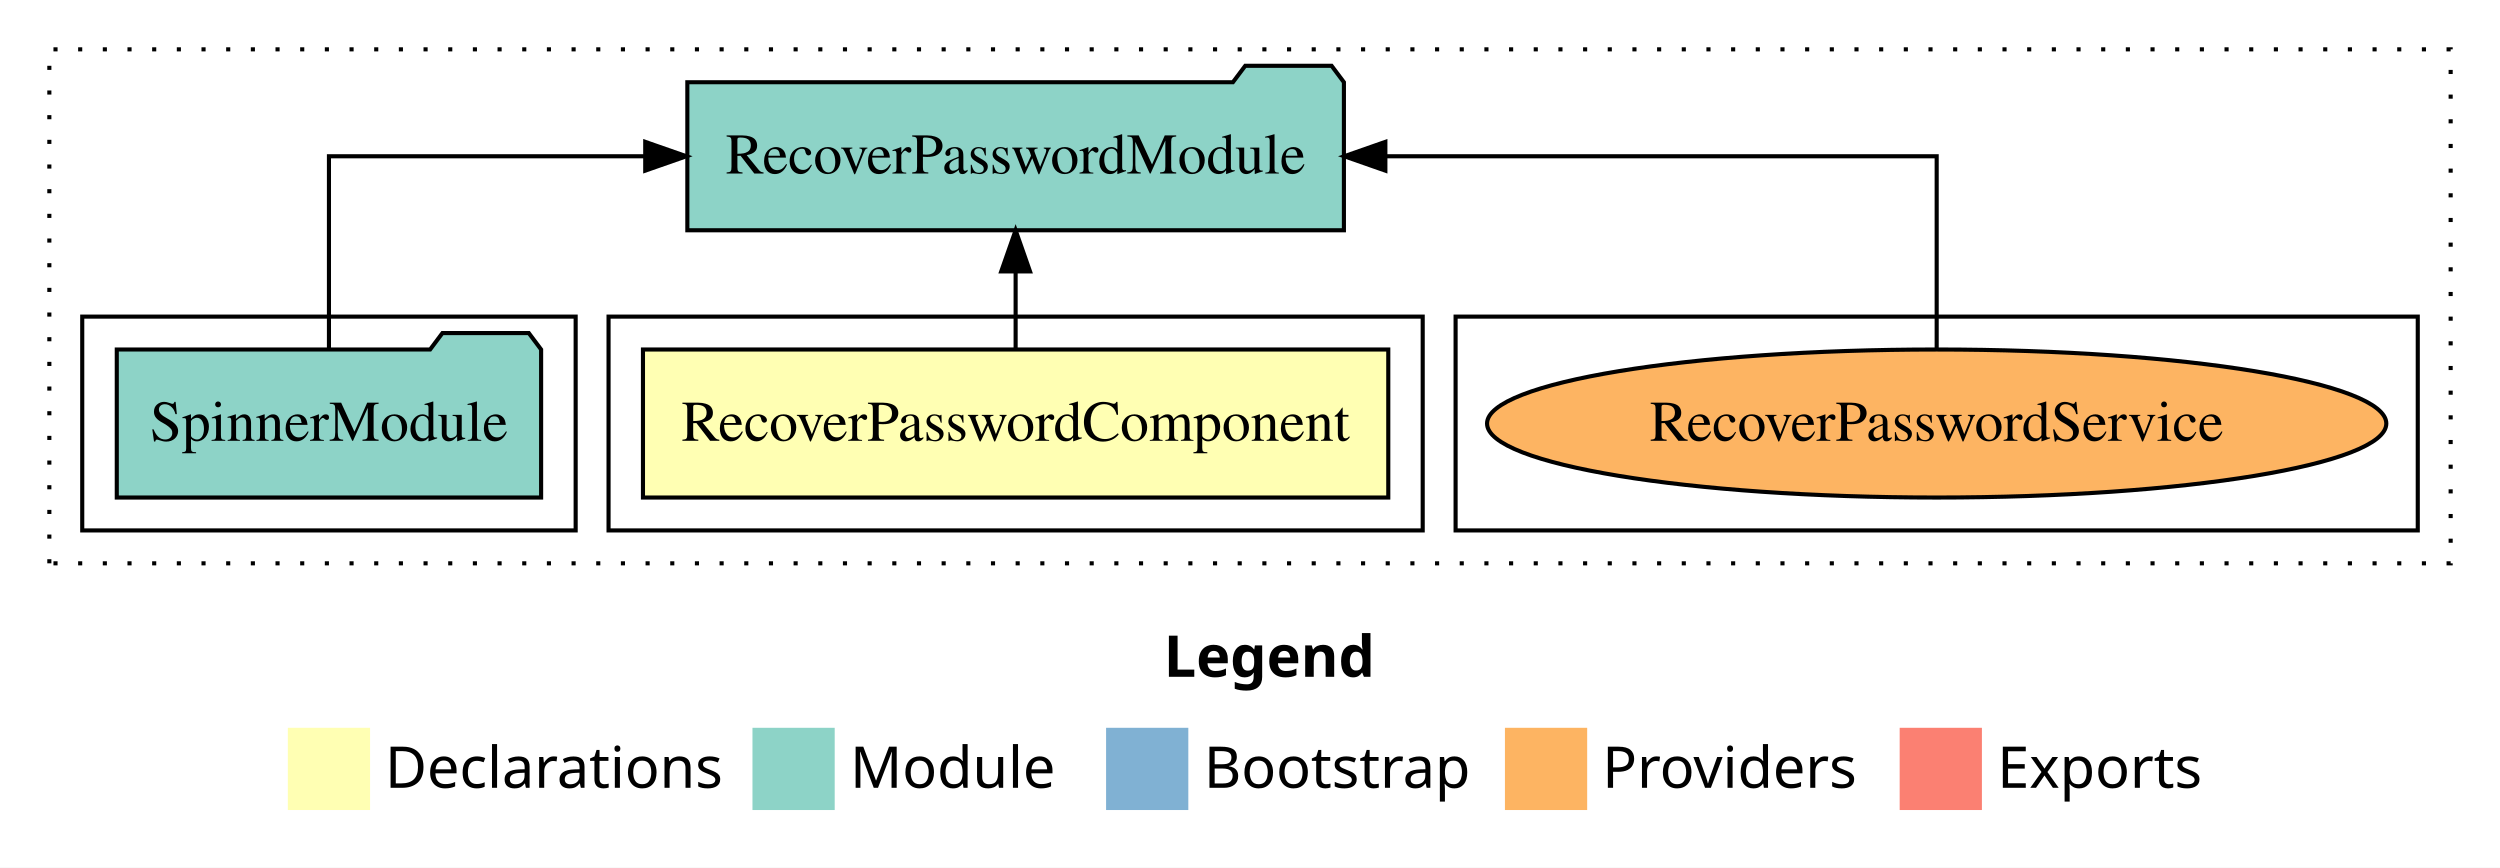
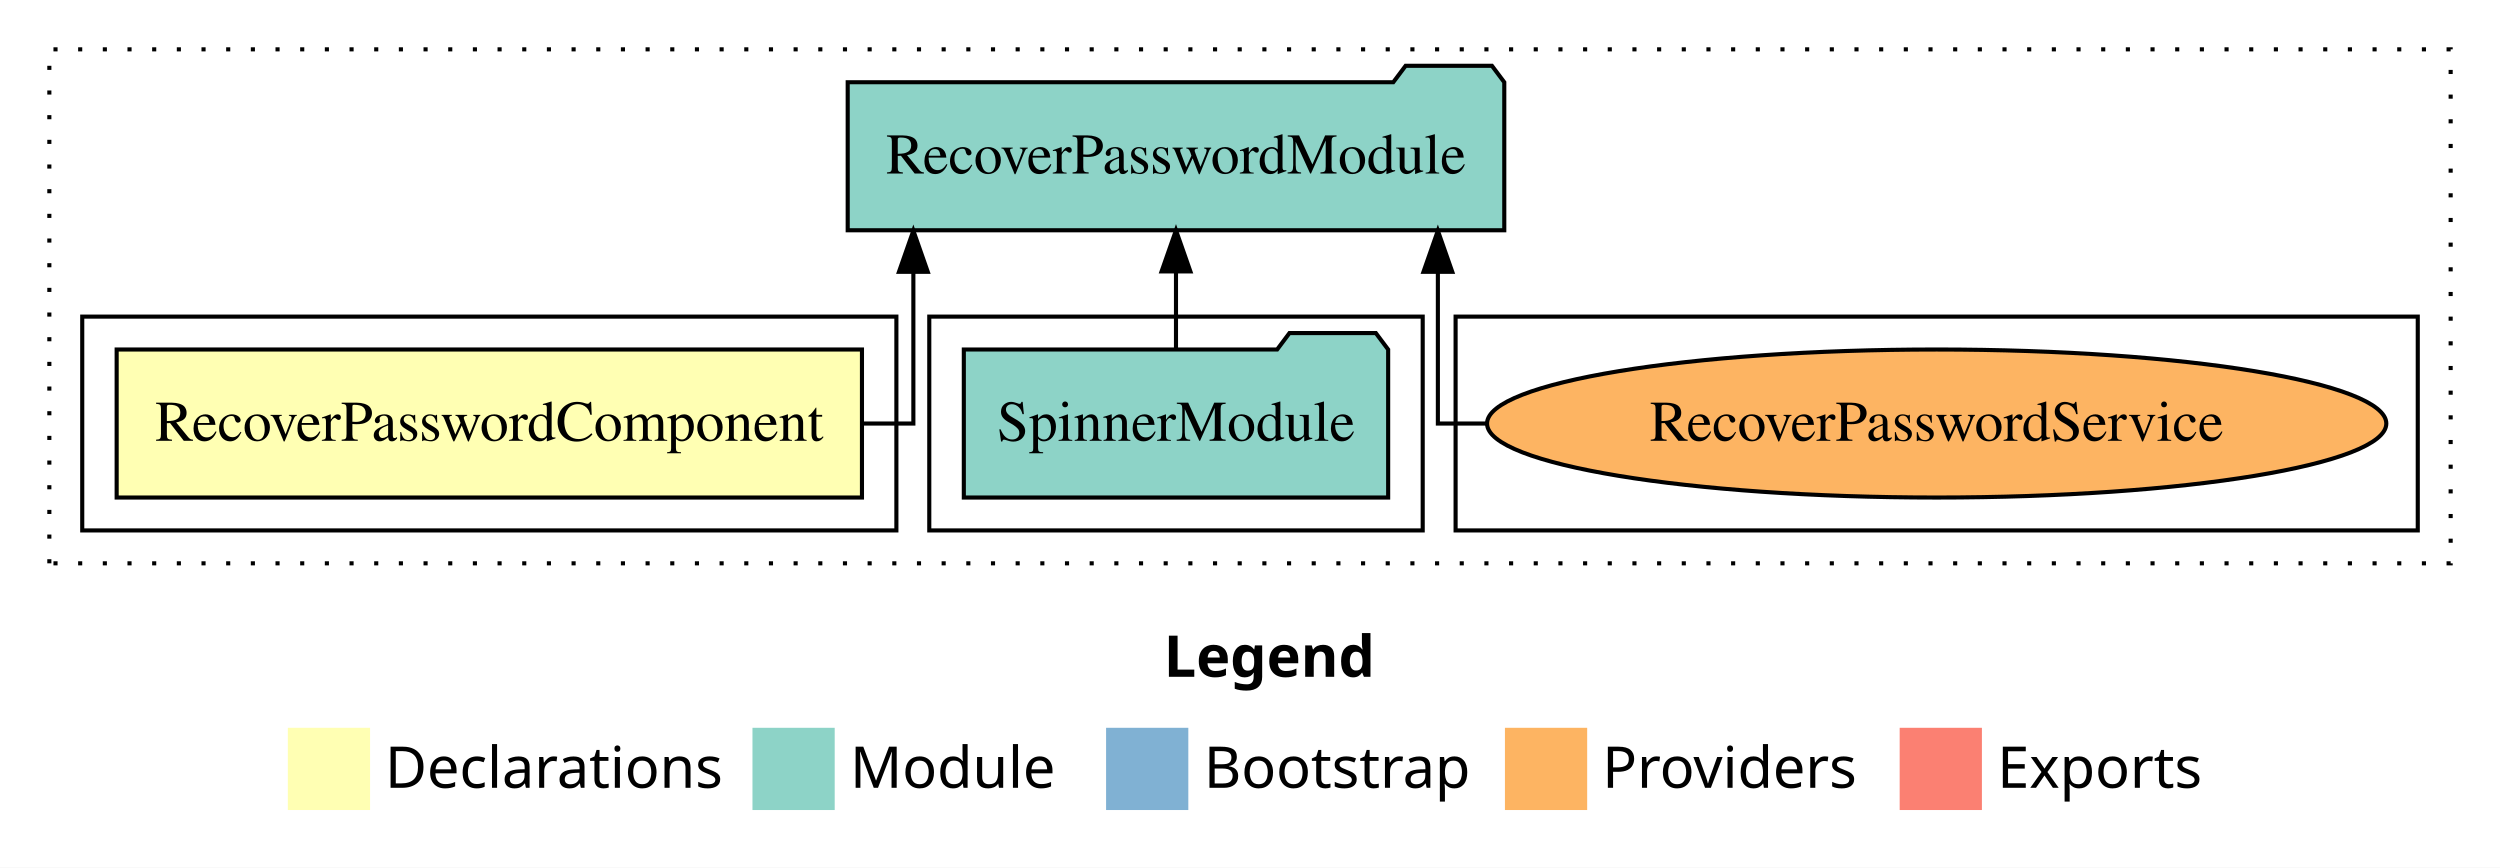
<svg xmlns="http://www.w3.org/2000/svg" width="608pt" height="211pt" viewBox="0.00 0.00 608.00 211.00">
  <g id="graph0" class="graph" transform="scale(1 1) rotate(0) translate(4 207)">
    <polygon fill="white" stroke="transparent" points="-4,4 -4,-207 604,-207 604,4 -4,4" />
    <text text-anchor="start" x="279.01" y="-42.4" font-family="Times-12" font-weight="bold" font-size="14.00">Legend</text>
    <polygon fill="#ffffb3" stroke="transparent" points="66,-10 66,-30 86,-30 86,-10 66,-10" />
    <text text-anchor="start" x="89.63" y="-15.4" font-family="Times-12" font-size="14.00">  Declarations</text>
    <polygon fill="#8dd3c7" stroke="transparent" points="179,-10 179,-30 199,-30 199,-10 179,-10" />
    <text text-anchor="start" x="202.73" y="-15.4" font-family="Times-12" font-size="14.00">  Module</text>
    <polygon fill="#80b1d3" stroke="transparent" points="265,-10 265,-30 285,-30 285,-10 265,-10" />
    <text text-anchor="start" x="288.78" y="-15.4" font-family="Times-12" font-size="14.00">  Bootstrap</text>
    <polygon fill="#fdb462" stroke="transparent" points="362,-10 362,-30 382,-30 382,-10 362,-10" />
    <text text-anchor="start" x="385.67" y="-15.4" font-family="Times-12" font-size="14.00">  Providers</text>
    <polygon fill="#fb8072" stroke="transparent" points="458,-10 458,-30 478,-30 478,-10 458,-10" />
    <text text-anchor="start" x="481.73" y="-15.4" font-family="Times-12" font-size="14.00">  Exports</text>
    <g id="clust1" class="cluster">
      <polygon fill="none" stroke="black" stroke-dasharray="1,5" points="8,-70 8,-195 592,-195 592,-70 8,-70" />
    </g>
    <g id="clust7" class="cluster">
      <polygon fill="none" stroke="black" points="350,-78 350,-130 584,-130 584,-78 350,-78" />
    </g>
+     <g id="clust4" class="cluster">
+       <polygon fill="none" stroke="black" points="222,-78 222,-130 342,-130 342,-78 222,-78" />
+     </g>
    <g id="clust2" class="cluster">
-       <polygon fill="none" stroke="black" points="144,-78 144,-130 342,-130 342,-78 144,-78" />
-     </g>
-     <g id="clust4" class="cluster">
-       <polygon fill="none" stroke="black" points="16,-78 16,-130 136,-130 136,-78 16,-78" />
+       <polygon fill="none" stroke="black" points="16,-78 16,-130 214,-130 214,-78 16,-78" />
    </g>
    <g id="node1" class="node">
-       <polygon fill="#ffffb3" stroke="black" points="333.63,-122 152.37,-122 152.37,-86 333.63,-86 333.63,-122" />
-       <text text-anchor="middle" x="243" y="-99.8" font-family="Times,serif" font-size="14.00">RecoverPasswordComponent</text>
+       <polygon fill="#ffffb3" stroke="black" points="205.63,-122 24.37,-122 24.37,-86 205.63,-86 205.63,-122" />
+       <text text-anchor="middle" x="115" y="-99.8" font-family="Times,serif" font-size="14.00">RecoverPasswordComponent</text>
    </g>
    <g id="node2" class="node">
-       <polygon fill="#8dd3c7" stroke="black" points="322.84,-187 319.84,-191 298.84,-191 295.84,-187 163.16,-187 163.16,-151 322.84,-151 322.84,-187" />
-       <text text-anchor="middle" x="243" y="-164.8" font-family="Times,serif" font-size="14.00">RecoverPasswordModule</text>
+       <polygon fill="#8dd3c7" stroke="black" points="361.84,-187 358.84,-191 337.84,-191 334.84,-187 202.16,-187 202.16,-151 361.84,-151 361.84,-187" />
+       <text text-anchor="middle" x="282" y="-164.8" font-family="Times,serif" font-size="14.00">RecoverPasswordModule</text>
    </g>
    <g id="edge1" class="edge">
-       <path fill="none" stroke="black" d="M243,-122.11C243,-122.11 243,-140.99 243,-140.99" />
-       <polygon fill="black" stroke="black" points="239.5,-140.99 243,-150.99 246.5,-140.99 239.5,-140.99" />
+       <path fill="none" stroke="black" d="M205.9,-104C213.37,-104 218.13,-104 218.13,-104 218.13,-104 218.13,-140.89 218.13,-140.89" />
+       <polygon fill="black" stroke="black" points="214.63,-140.89 218.13,-150.89 221.63,-140.89 214.63,-140.89" />
    </g>
    <g id="node3" class="node">
-       <polygon fill="#8dd3c7" stroke="black" points="127.6,-122 124.6,-126 103.6,-126 100.6,-122 24.4,-122 24.4,-86 127.6,-86 127.6,-122" />
-       <text text-anchor="middle" x="76" y="-99.8" font-family="Times,serif" font-size="14.00">SpinnerModule</text>
+       <polygon fill="#8dd3c7" stroke="black" points="333.6,-122 330.6,-126 309.6,-126 306.6,-122 230.4,-122 230.4,-86 333.6,-86 333.6,-122" />
+       <text text-anchor="middle" x="282" y="-99.8" font-family="Times,serif" font-size="14.00">SpinnerModule</text>
    </g>
    <g id="edge2" class="edge">
-       <path fill="none" stroke="black" d="M76,-122.11C76,-141.34 76,-169 76,-169 76,-169 152.92,-169 152.92,-169" />
-       <polygon fill="black" stroke="black" points="152.92,-172.5 162.92,-169 152.92,-165.5 152.92,-172.5" />
+       <path fill="none" stroke="black" d="M282,-122.11C282,-122.11 282,-140.99 282,-140.99" />
+       <polygon fill="black" stroke="black" points="278.5,-140.99 282,-150.99 285.5,-140.99 278.5,-140.99" />
    </g>
    <g id="node4" class="node">
      <ellipse fill="#fdb462" stroke="black" cx="467" cy="-104" rx="109.35" ry="18" />
      <text text-anchor="middle" x="467" y="-99.8" font-family="Times,serif" font-size="14.00">RecoverPasswordService</text>
    </g>
    <g id="edge3" class="edge">
-       <path fill="none" stroke="black" d="M467,-122.11C467,-141.34 467,-169 467,-169 467,-169 332.92,-169 332.92,-169" />
-       <polygon fill="black" stroke="black" points="332.92,-165.5 322.92,-169 332.92,-172.5 332.92,-165.5" />
+       <path fill="none" stroke="black" d="M357.76,-104C350.32,-104 345.69,-104 345.69,-104 345.69,-104 345.69,-140.89 345.69,-140.89" />
+       <polygon fill="black" stroke="black" points="342.19,-140.89 345.69,-150.89 349.19,-140.89 342.19,-140.89" />
    </g>
  </g>
</svg>
